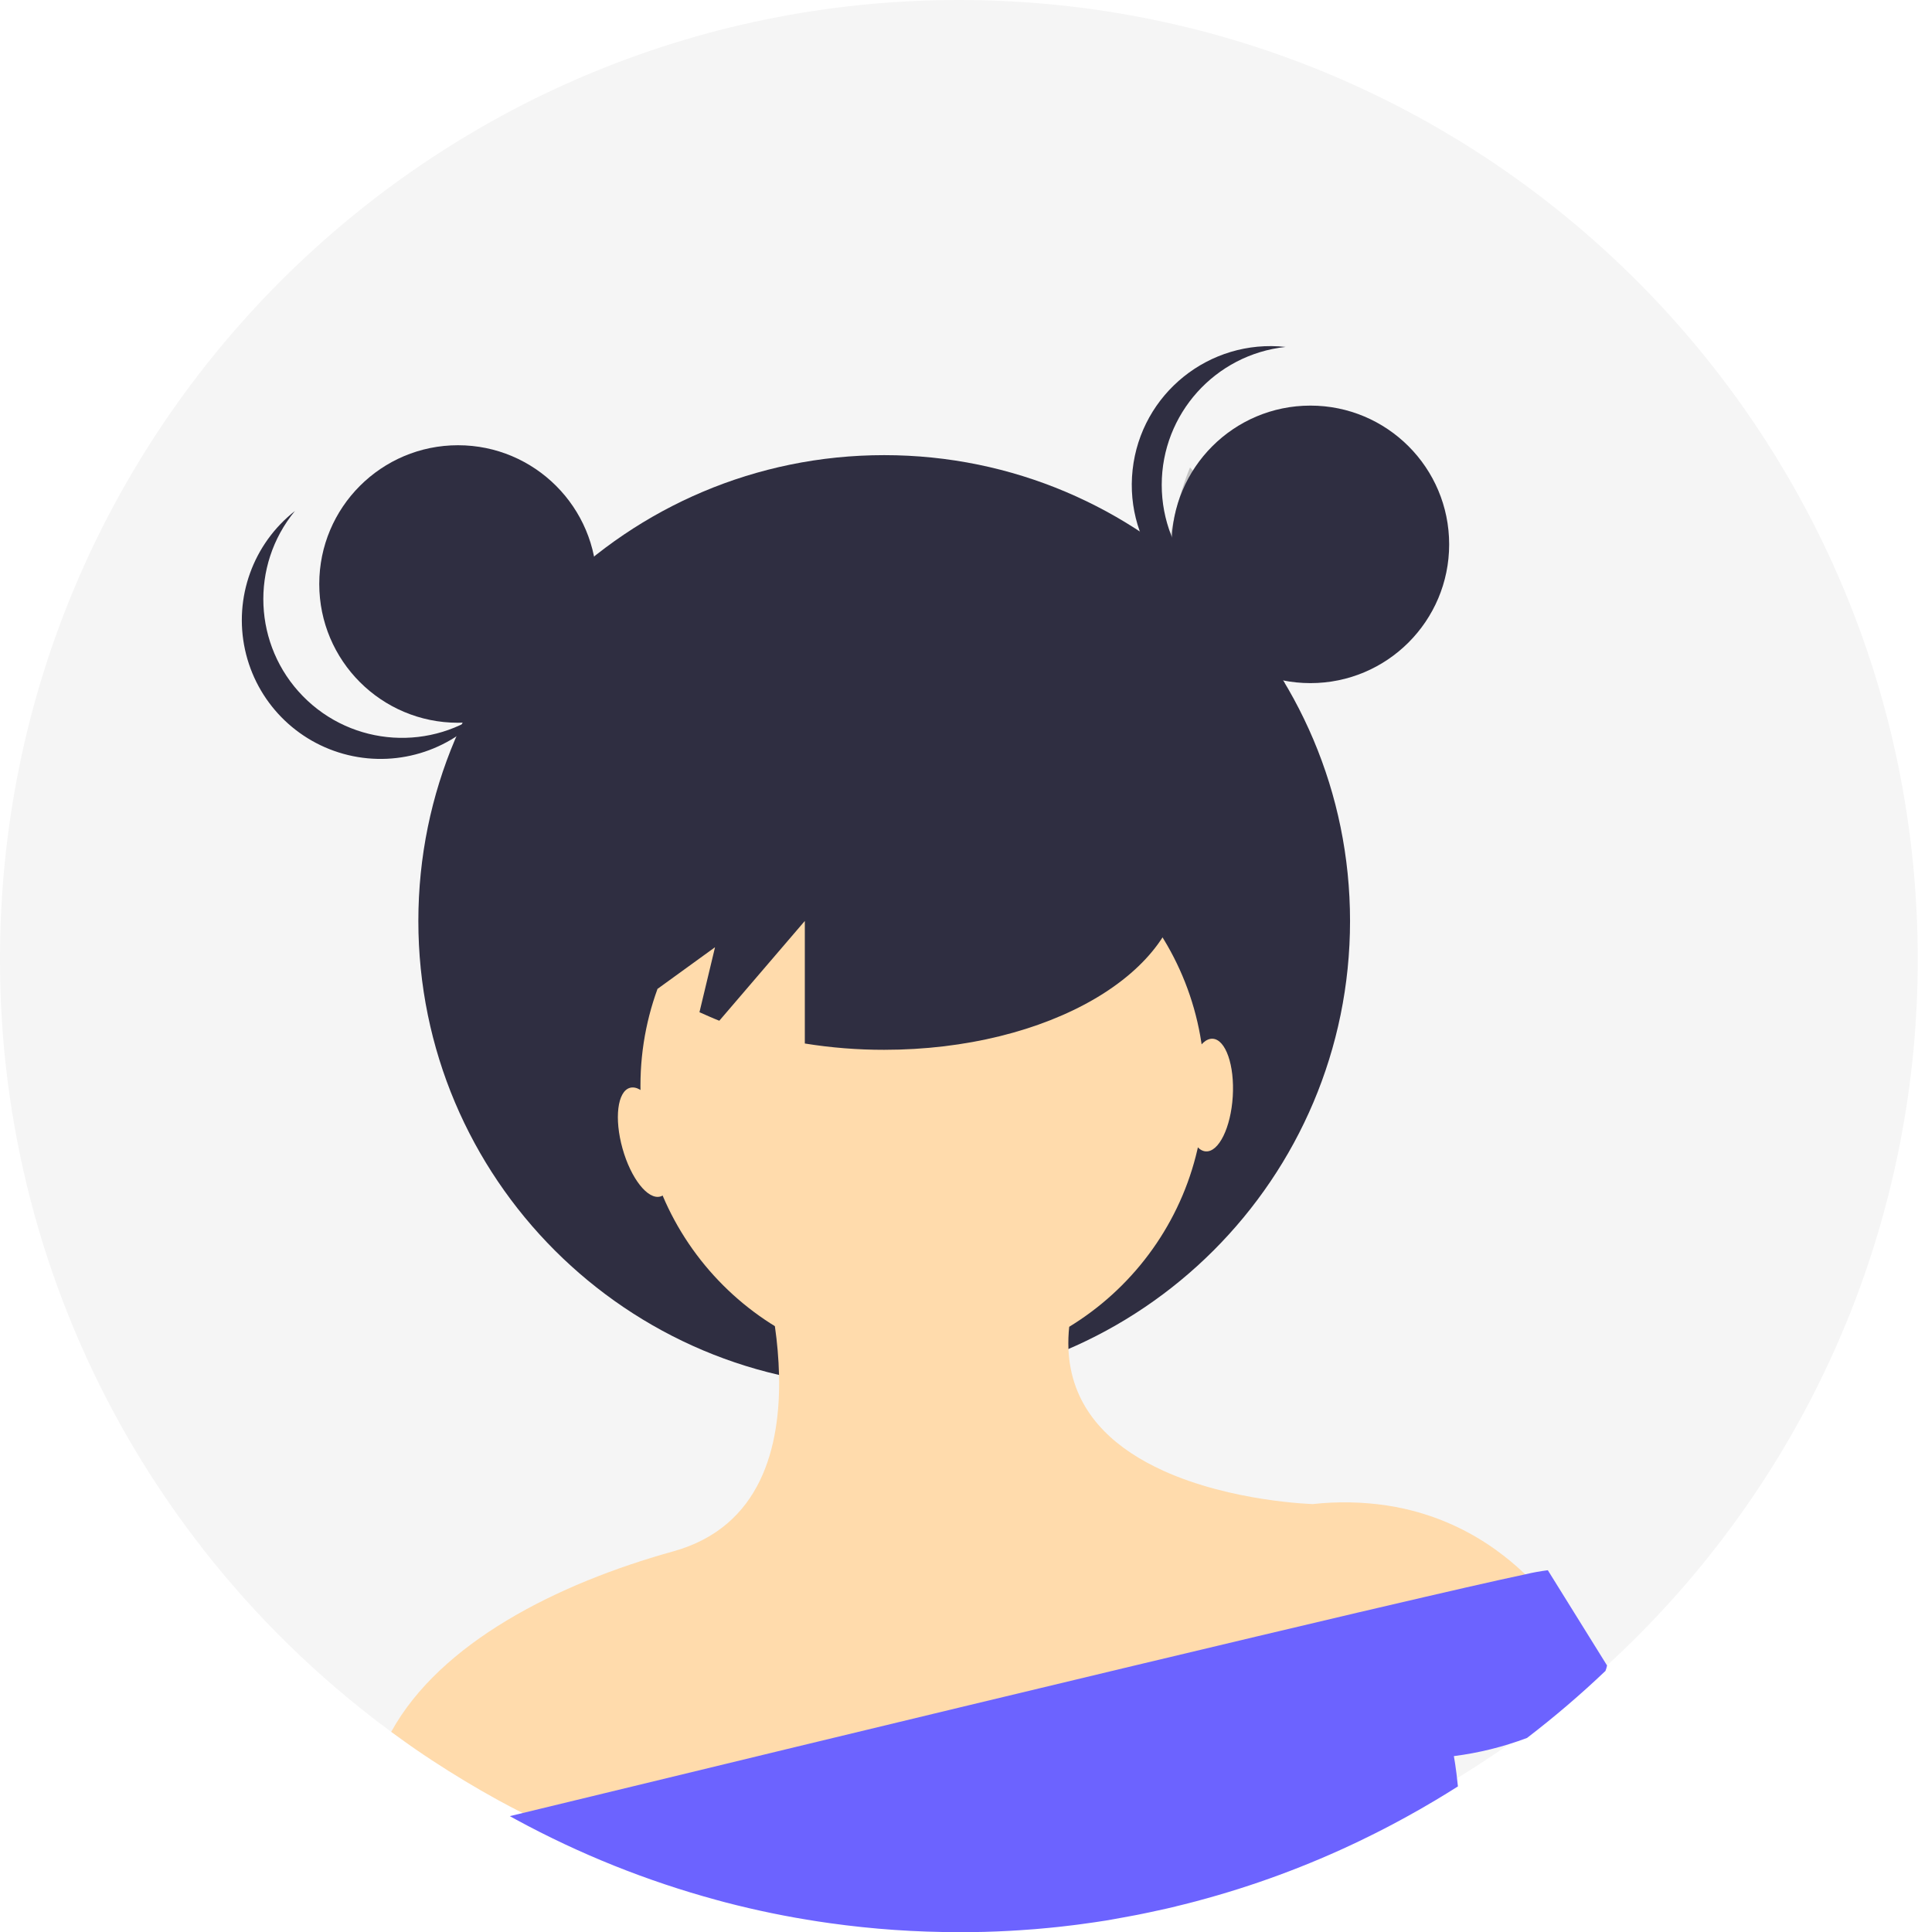
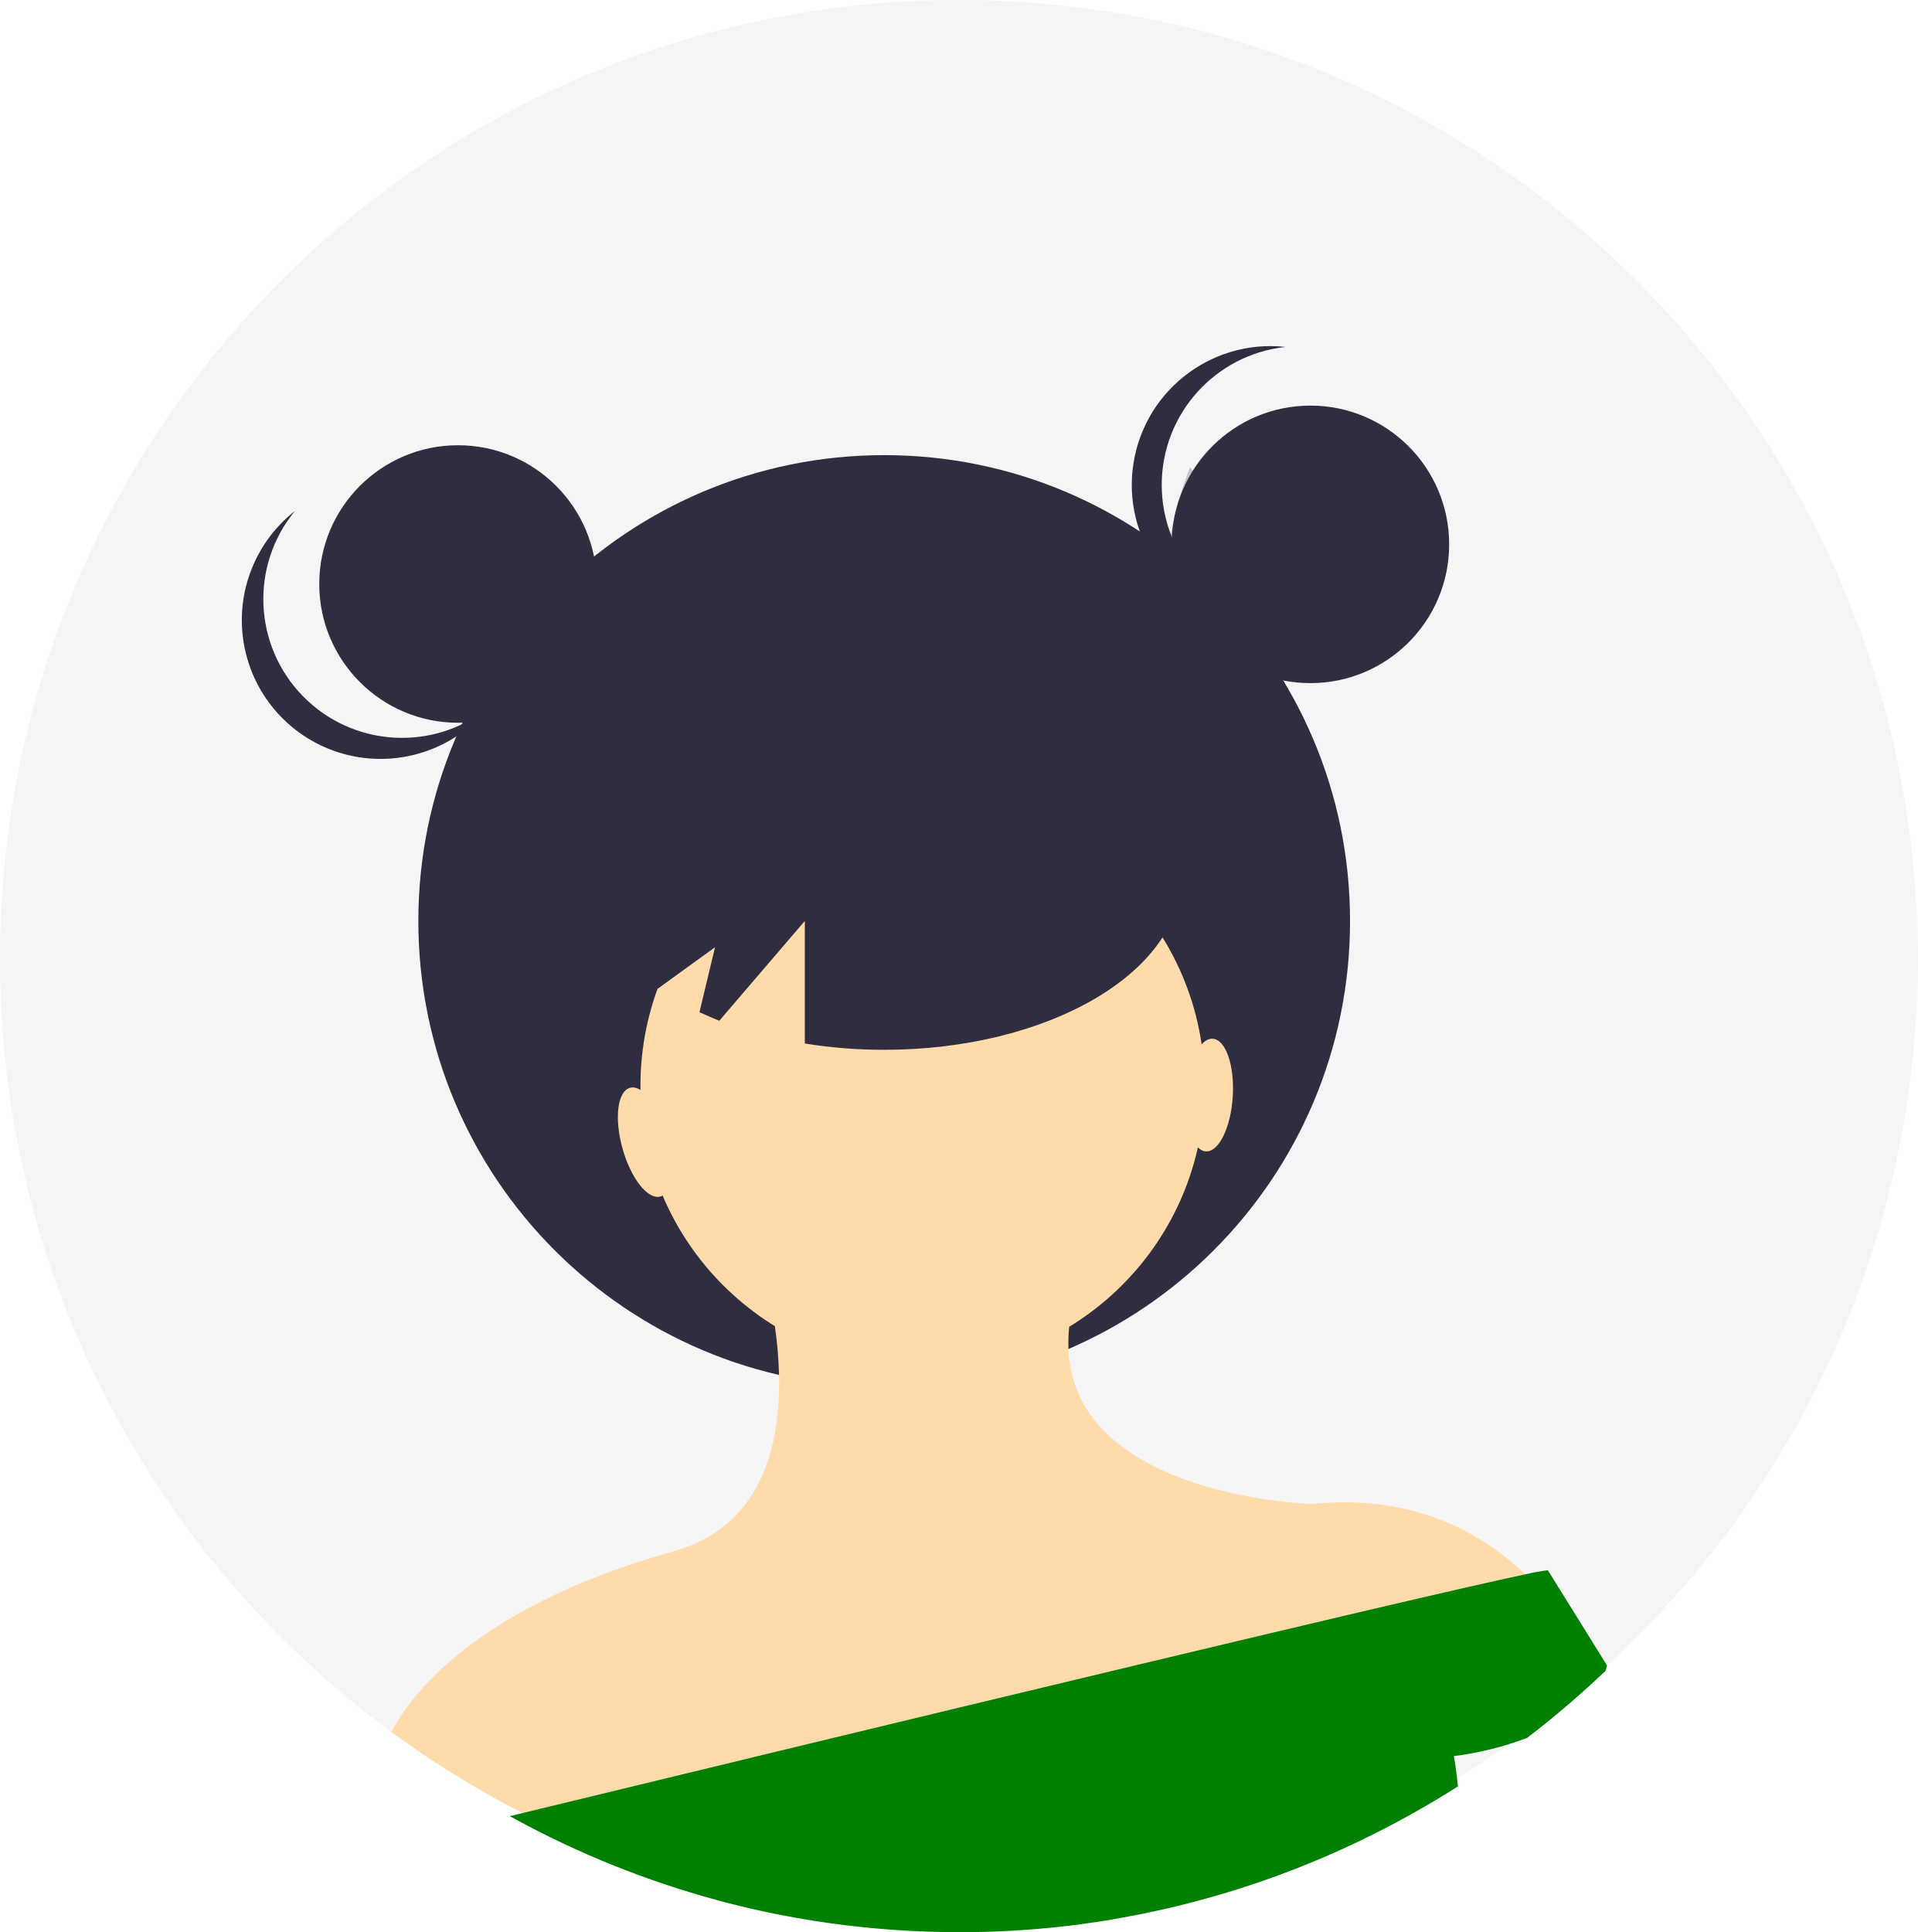
<svg xmlns="http://www.w3.org/2000/svg" id="f36e36b5-a914-4189-a8f7-2c7091a7d461" viewBox="0 0 676 681">
  <defs>
-     <style>.cls-1{fill:#f5f5f5}.cls-2{opacity:.2;isolation:isolate}.cls-3{fill:#2f2e41}.cls-4{fill:#ffdbac}.cls-5{fill:#6c63ff}</style>
+     <style>.cls-1{fill:#f5f5f5}.cls-2{opacity:.2;isolation:isolate}.cls-3{fill:#2f2e41}.cls-4{fill:#ffdbac}.cls-5{fill:green}</style>
  </defs>
  <path d="M676,338a337.1,337.1,0,0,1-24.55,126.7l-.11.26h0a336.44,336.44,0,0,1-42.79,75.64q-5.06,6.75-10.43,13.22c-1.31,1.58-2.64,3.15-4,4.7q-10.27,11.93-21.62,22.85-2.64,2.55-5.34,5l-1.26,1.16a337.46,337.46,0,0,1-27.65,22.7q-9.67,7.15-19.86,13.59-2.24,1.43-4.5,2.8-3.93,2.4-7.93,4.69-5.22,3-10.57,5.81c-1.44.77-2.89,1.51-4.34,2.25-2.12,1.09-4.25,2.14-6.4,3.17l-1.11.53c-1.4.68-2.82,1.34-4.24,2a335.26,335.26,0,0,1-57.46,20.39l-.32.08c-1.29.33-2.59.65-3.89,1-1,.24-2,.47-2.93.69a2.22,2.22,0,0,1-.37.09c-2,.47-4,.92-6.05,1.33l-3.42.71c-.69.15-1.39.28-2.08.41l-2.6.5c-.48.1-1,.18-1.45.26l-3.29.59c-1.86.32-3.74.63-5.61.91-1.36.21-2.71.41-4.07.6-1.6.23-3.2.44-4.81.64-.44.07-.88.12-1.32.17l-1.71.21c-1.15.14-2.3.27-3.46.39l-1.79.19-3.42.33c-1.47.14-2.94.26-4.42.38-1.8.14-3.59.27-5.4.38l-3.49.2c-3,.16-6,.27-9,.35-1.49,0-3,.07-4.49.09h0c-1.49,0-3,0-4.49,0a338.63,338.63,0,0,1-45.45-3q-16.57-2.22-32.62-6l-1.28-.31c-1.08-.25-2.15-.52-3.22-.79l-2.84-.74A335.16,335.16,0,0,1,182,637.91l-.34-.18c-.65-.34-1.29-.67-1.93-1q-2.11-1.11-4.21-2.26-11.92-6.56-23.24-14-2.91-1.9-5.76-3.87l-1.81-1.26L142.82,614q-2.48-1.76-4.92-3.55-10.12-7.44-19.65-15.61A339.54,339.54,0,0,1,59.09,529q-8.78-12.78-16.38-26.38A336.38,336.38,0,0,1,0,338C0,151.33,151.33,0,338,0S676,151.33,676,338Z" class="cls-1" transform="translate(0)" />
  <path d="M450.29,226.52c6.38,36-7.71,68.59-7.71,68.59s-24.43-25.76-30.81-61.76,7.71-68.59,7.71-68.59S443.91,190.52,450.29,226.52Z" class="cls-2" transform="translate(0)" />
  <path d="M440,536.27l1.22.63C441.06,538.2,440.77,539,440,536.27Z" class="cls-3" transform="translate(0)" />
  <path d="M441.57,536.69c0,.14,0,.29,0,.43l-.43-.22c0-.13,0-.27,0-.41C441.32,534.74,441.2,532.67,441.57,536.69Z" class="cls-3" transform="translate(0)" />
  <circle cx="311.68" cy="324.64" r="164.21" class="cls-3" />
  <circle cx="325.2" cy="382.71" r="99.44" class="cls-4" />
  <path d="M552.27,573.31l-.12,0L529,578.89l-48.16,11.56L474.29,592,401.05,609.6l-6.22,1.5L217.14,653.74A332.62,332.62,0,0,1,182,637.91l-.34-.18c-.65-.34-1.29-.67-1.93-1q-2.11-1.11-4.21-2.26-11.92-6.56-23.24-14-2.91-1.9-5.76-3.87l-1.81-1.26L142.82,614q-2.48-1.76-4.92-3.55c17.26-31.37,58.36-52.22,99.46-63.63,31-8.62,37.84-36.95,37.25-62.16a147.44,147.44,0,0,0-1.46-17.18,167.67,167.67,0,0,0-6-26.74L366.64,444l10.26,23.64a53.76,53.76,0,0,0-.27,7.82c.78,19.39,12.75,31.93,27.52,40,1.92,1.05,3.89,2,5.89,2.94,24.22,11,52.73,11.76,52.73,11.76a101.73,101.73,0,0,1,26.09.49q3.15.48,6.12,1.15a88.07,88.07,0,0,1,32.11,14.37,91.49,91.49,0,0,1,10.41,8.63A82.47,82.47,0,0,1,552.27,573.31Z" class="cls-4" transform="translate(0)" />
  <path d="M566.49,587.06a11.61,11.61,0,0,1-.56,1.91,340.72,340.72,0,0,1-27.65,23.63A114,114,0,0,1,512.49,619s.75,3.91,1.43,10.68q-3.93,2.49-7.93,4.88-5.22,3.12-10.57,6.05c-1.44.8-2.89,1.57-4.34,2.34-2.12,1.13-4.25,2.22-6.4,3.3l-1.11.55c-1.4.71-2.82,1.39-4.24,2.08a326.06,326.06,0,0,1-57.46,21.22l-.32.09c-1.29.34-2.59.67-3.89,1-1,.25-2,.49-2.93.72l-.37.1c-2,.49-4,.95-6.05,1.38l-3.42.74c-.69.16-1.39.29-2.08.43l-2.6.52c-.48.1-1,.18-1.45.27l-3.29.61c-1.86.33-3.74.66-5.61,1-1.36.22-2.71.43-4.07.62-1.6.24-3.2.46-4.81.67l-1.32.18-1.71.21c-1.15.15-2.3.29-3.46.41l-1.79.2c-1.14.12-2.28.24-3.42.34-1.47.15-2.94.27-4.42.4-1.8.14-3.59.28-5.4.39-1.16.08-2.32.15-3.49.21-3,.17-6,.28-9,.37-1.49,0-3,.07-4.49.09h0c-1.49,0-3,0-4.49,0a326.06,326.06,0,0,1-45.45-3.16,321.07,321.07,0,0,1-32.62-6.27l-1.28-.32c-1.08-.26-2.15-.54-3.22-.82l-2.84-.77a328.19,328.19,0,0,1-70.6-28.3l-.34-.19-1.93-1.06c54.89-13.31,141.63-34.31,216.9-52.29l6.29-1.5c27.8-6.64,53.84-12.82,75.87-18l6.7-1.56c23.67-5.53,42-9.74,52-11.84a77.63,77.63,0,0,1,8.14-1.49L566.45,587Z" class="cls-5" transform="translate(0)" />
  <circle cx="161.45" cy="205.85" r="48.91" class="cls-3" />
  <circle cx="461.92" cy="191.88" r="48.91" class="cls-3" />
  <path d="M409.51,170.91a48.91,48.91,0,0,1,43.67-48.62,48.91,48.91,0,0,0-10.62,97.25,49.61,49.61,0,0,0,10.62,0A48.91,48.91,0,0,1,409.51,170.91Z" class="cls-3" transform="translate(0)" />
  <path d="M106.8,245.42a48.91,48.91,0,0,1-2.84-65.3A48.91,48.91,0,1,0,172,249.58,48.9,48.9,0,0,1,106.8,245.42Z" class="cls-3" transform="translate(0)" />
  <path d="M311.68,247.78c-57.88,0-104.81,27.37-104.81,61.14,0,15.11,9.43,28.92,25,39.58l20.18-14.62-5.49,22.91c2.28,1,4.6,2.07,7,3l30.14-35.17v43.2a174.51,174.51,0,0,0,27.95,2.22c57.89,0,104.82-27.37,104.82-61.14S369.57,247.78,311.68,247.78Z" class="cls-3" transform="translate(0)" />
  <path d="M413,191.88s-7.59,34.93,39.88,48.91Z" class="cls-3" transform="translate(0)" />
  <path d="M206.87,198.24s17.47,39.06-34.94,56.52Z" class="cls-3" transform="translate(0)" />
  <ellipse cx="227.41" cy="402.6" class="cls-4" rx="8.29" ry="19.89" transform="translate(-100.11 76.21) rotate(-15.64)" />
  <ellipse cx="426.3" cy="386.03" class="cls-4" rx="19.89" ry="8.29" transform="translate(14.8 787.79) rotate(-86.48)" />
</svg>
